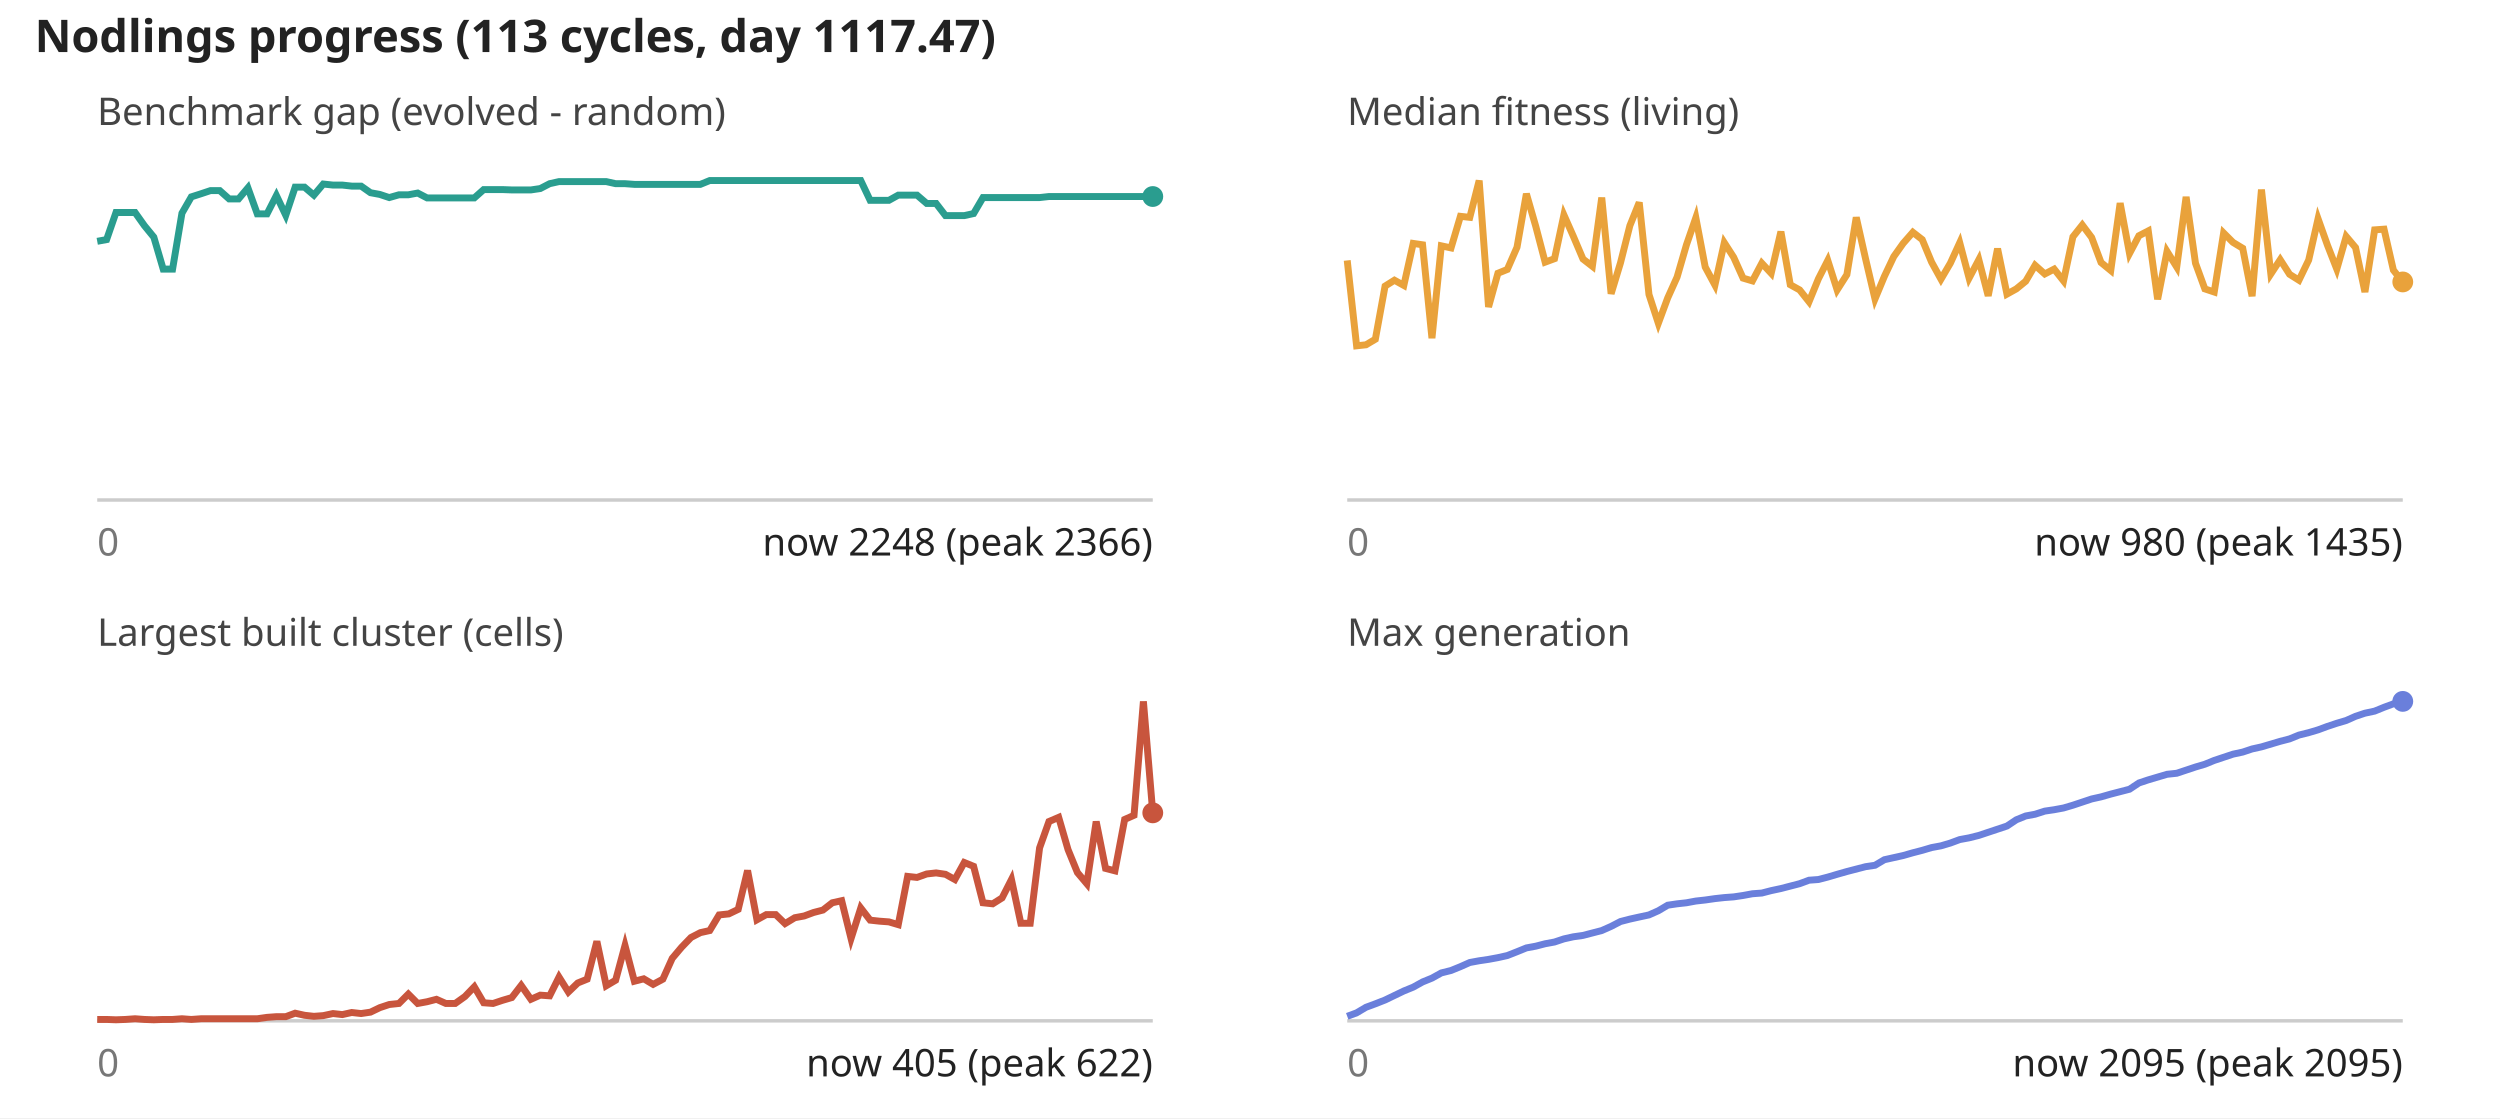
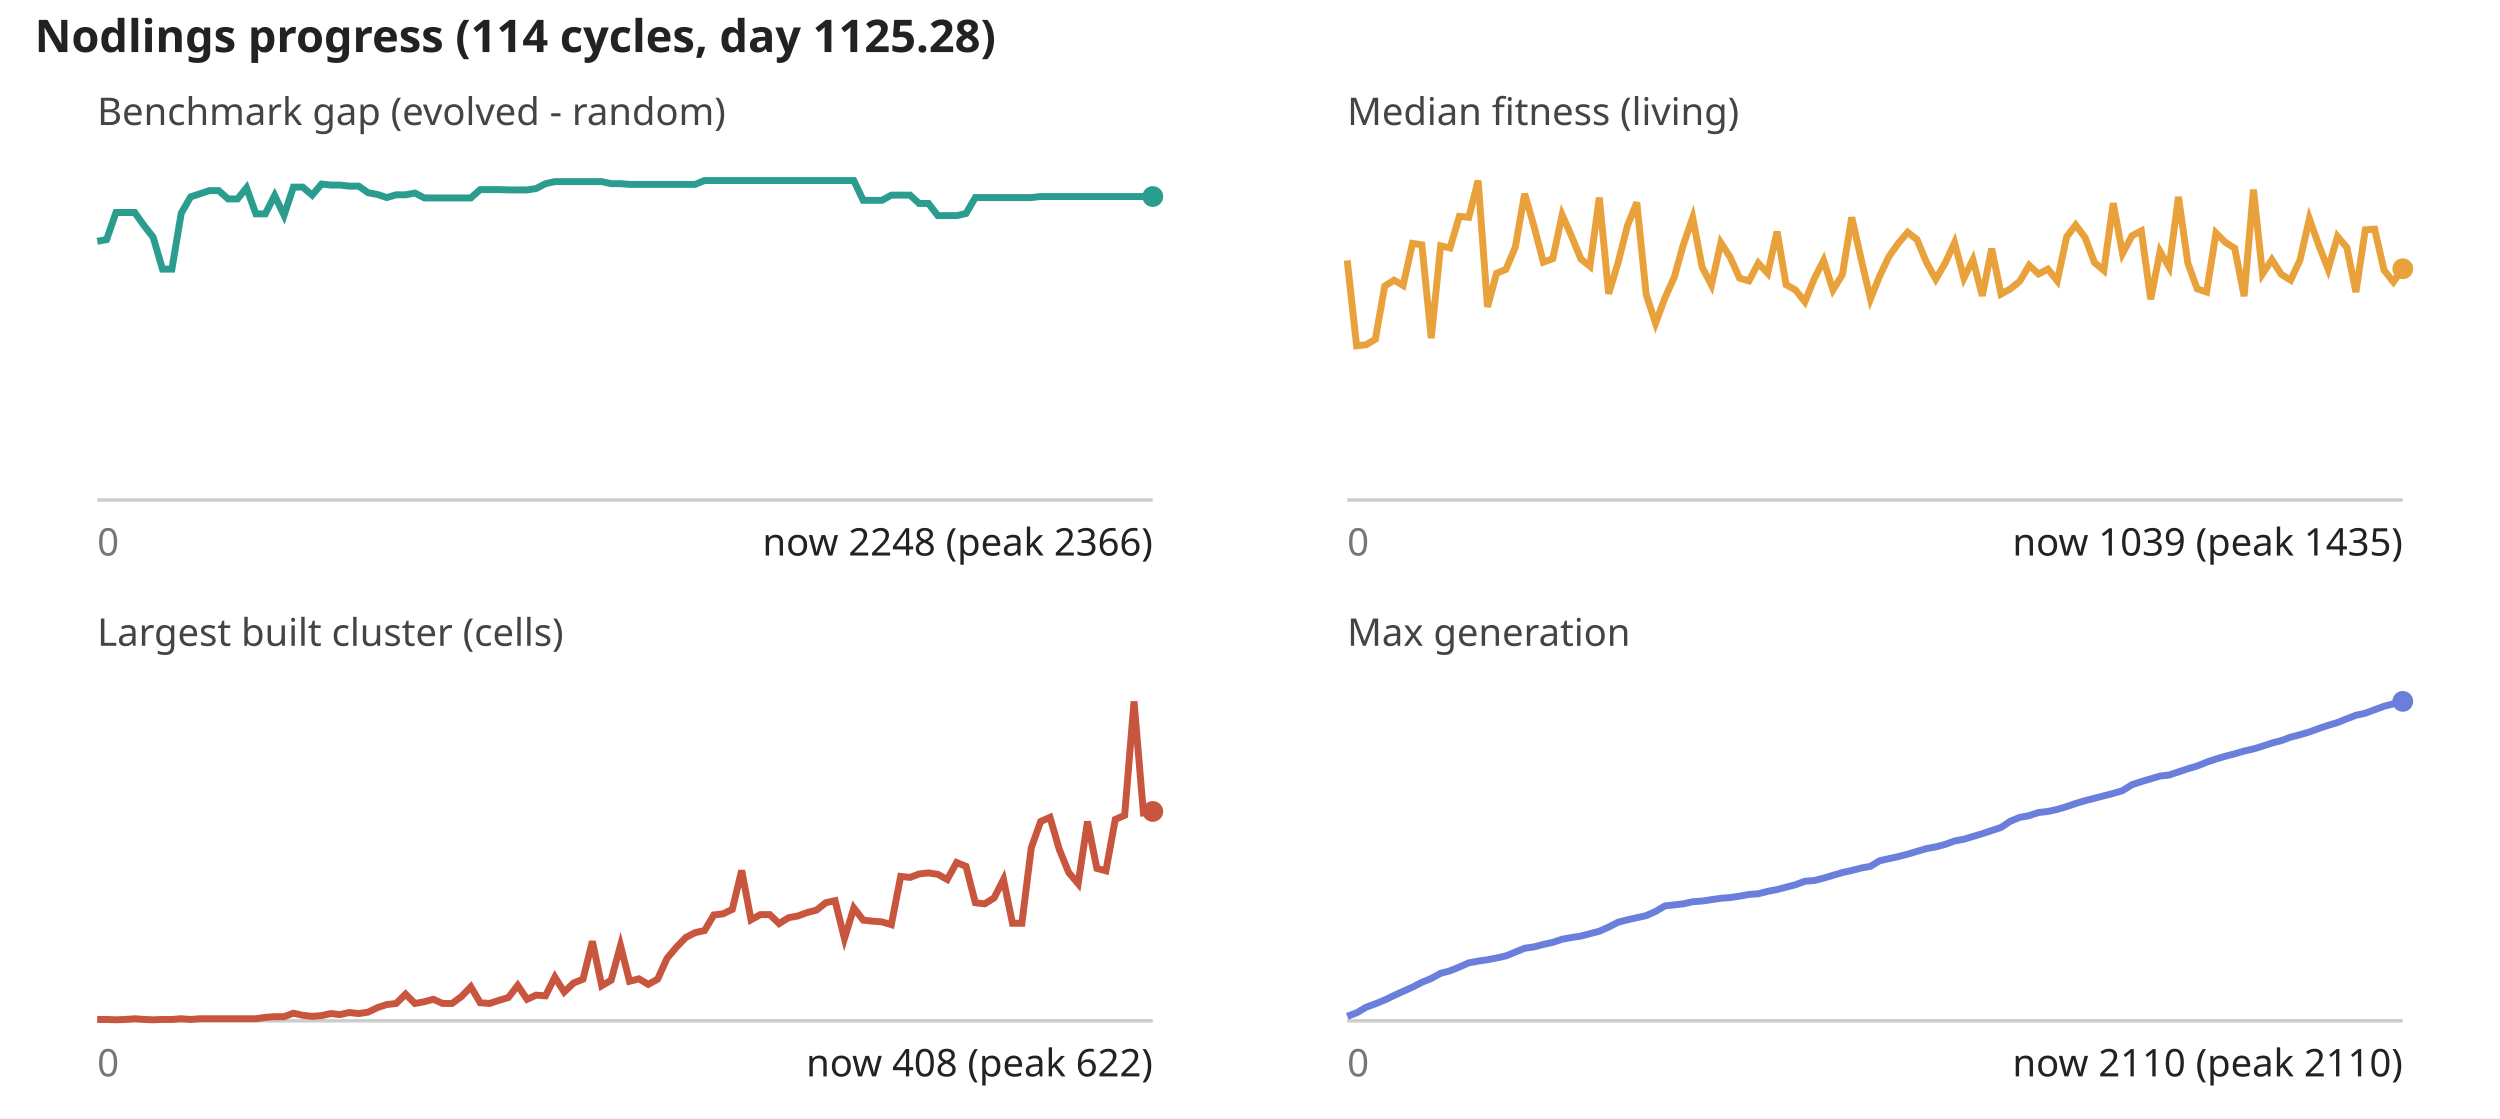
<svg xmlns="http://www.w3.org/2000/svg" viewBox="0 0 720 322" font-family="sans-serif" font-size="11">
  <rect width="100%" height="100%" fill="#fff" />
-   <text x="10" y="15" font-size="13" font-weight="bold" fill="#222">Nodlings progress (113 cycles, day 1117.47)</text>
+   <text x="10" y="15" font-size="13" font-weight="bold" fill="#222">Nodlings progress (114 cycles, day 1125.28)</text>
  <text x="28" y="36" fill="#444">Benchmark gap (evolved - random)</text>
  <line x1="28" y1="144" x2="332" y2="144" stroke="#ccc" />
-   <polyline fill="none" stroke="#2a9d8f" stroke-width="2" points="28.0,69.5 30.7,69.0 33.4,61.2 36.1,61.2 38.9,61.2 41.6,65.0 44.3,68.3 47.0,77.5 49.7,77.5 52.4,61.4 55.1,56.7 57.9,55.8 60.6,54.9 63.3,54.9 66.0,57.3 68.7,57.3 71.4,54.1 74.1,61.6 76.9,61.6 79.6,56.3 82.3,62.0 85.0,53.9 87.7,53.9 90.4,56.2 93.1,53.0 95.9,53.3 98.6,53.3 101.3,53.6 104.0,53.6 106.7,55.5 109.4,56.0 112.1,56.9 114.9,56.1 117.6,56.1 120.3,55.6 123.0,57.0 125.7,57.0 128.4,57.0 131.1,57.0 133.9,57.0 136.6,57.0 139.3,54.6 142.0,54.6 144.7,54.6 147.4,54.7 150.1,54.7 152.9,54.7 155.6,54.3 158.3,52.9 161.0,52.3 163.7,52.3 166.4,52.3 169.1,52.3 171.9,52.3 174.6,52.3 177.3,52.9 180.0,52.9 182.7,53.1 185.4,53.1 188.1,53.1 190.9,53.1 193.6,53.1 196.3,53.1 199.0,53.1 201.7,53.1 204.4,52.0 207.1,52.0 209.9,52.0 212.6,52.0 215.3,52.0 218.0,52.0 220.7,52.0 223.4,52.0 226.1,52.0 228.9,52.0 231.6,52.0 234.3,52.0 237.0,52.0 239.7,52.0 242.4,52.0 245.1,52.0 247.9,52.0 250.6,57.7 253.3,57.7 256.0,57.7 258.7,56.2 261.4,56.2 264.1,56.2 266.9,58.6 269.6,58.6 272.3,62.1 275.0,62.1 277.7,62.1 280.4,61.5 283.1,56.9 285.9,56.9 288.6,56.9 291.3,56.9 294.0,56.9 296.7,56.9 299.4,56.9 302.1,56.6 304.9,56.6 307.6,56.6 310.3,56.6 313.0,56.6 315.7,56.6 318.4,56.6 321.1,56.6 323.9,56.6 326.6,56.6 329.3,56.6 332.0,56.6" />
+   <polyline fill="none" stroke="#2a9d8f" stroke-width="2" points="28.0,69.5 30.7,69.0 33.4,61.2 36.1,61.2 38.8,61.2 41.5,65.0 44.1,68.3 46.8,77.5 49.5,77.5 52.2,61.4 54.9,56.7 57.6,55.8 60.3,54.9 63.0,54.9 65.7,57.3 68.4,57.3 71.0,54.1 73.7,61.6 76.4,61.6 79.1,56.3 81.8,62.0 84.5,53.9 87.2,53.9 89.9,56.2 92.6,53.0 95.3,53.3 97.9,53.3 100.6,53.6 103.3,53.6 106.0,55.5 108.7,56.0 111.4,56.9 114.1,56.1 116.8,56.1 119.5,55.6 122.2,57.0 124.8,57.0 127.5,57.0 130.2,57.0 132.9,57.0 135.6,57.0 138.3,54.6 141.0,54.6 143.7,54.6 146.4,54.7 149.1,54.7 151.8,54.7 154.4,54.3 157.1,52.9 159.8,52.3 162.5,52.3 165.2,52.3 167.9,52.3 170.6,52.3 173.3,52.3 176.0,52.9 178.7,52.9 181.3,53.1 184.0,53.1 186.7,53.1 189.4,53.1 192.1,53.1 194.8,53.1 197.5,53.1 200.2,53.1 202.9,52.0 205.6,52.0 208.2,52.0 210.9,52.0 213.6,52.0 216.3,52.0 219.0,52.0 221.7,52.0 224.4,52.0 227.1,52.0 229.8,52.0 232.5,52.0 235.2,52.0 237.8,52.0 240.5,52.0 243.2,52.0 245.9,52.0 248.6,57.7 251.3,57.7 254.0,57.7 256.7,56.2 259.4,56.2 262.1,56.2 264.7,58.6 267.4,58.6 270.1,62.1 272.8,62.1 275.5,62.1 278.2,61.5 280.9,56.9 283.6,56.9 286.3,56.9 289.0,56.9 291.6,56.9 294.3,56.9 297.0,56.9 299.7,56.6 302.4,56.6 305.1,56.6 307.8,56.6 310.5,56.6 313.2,56.6 315.9,56.6 318.5,56.6 321.2,56.6 323.9,56.6 326.6,56.6 329.3,56.6 332.0,56.6" />
  <circle cx="332.0" cy="56.6" r="3" fill="#2a9d8f" />
  <text x="28" y="160" fill="#777">0</text>
  <text x="332" y="160" text-anchor="end" fill="#222">now 2248 (peak 2366)</text>
  <text x="388" y="36" fill="#444">Median fitness (living)</text>
  <line x1="388" y1="144" x2="692" y2="144" stroke="#ccc" />
-   <polyline fill="none" stroke="#e9a23b" stroke-width="2" points="388.0,75.0 390.7,99.6 393.4,99.3 396.1,97.7 398.9,82.4 401.6,80.7 404.3,82.2 407.0,70.1 409.7,70.5 412.4,97.4 415.1,70.8 417.9,71.4 420.6,62.3 423.3,62.6 426.0,52.0 428.7,88.4 431.4,78.7 434.1,77.6 436.9,71.2 439.6,55.8 442.3,65.2 445.0,75.5 447.7,74.5 450.4,61.9 453.1,68.0 455.9,74.6 458.6,76.7 461.3,56.9 464.0,84.6 466.7,75.7 469.4,65.0 472.1,58.3 474.9,84.8 477.6,93.1 480.3,85.8 483.0,79.8 485.7,70.5 488.4,62.7 491.1,76.9 493.9,82.1 496.6,69.9 499.3,74.1 502.0,80.1 504.7,80.9 507.4,75.8 510.1,78.7 512.9,66.7 515.6,82.0 518.3,83.5 521.0,86.9 523.7,80.3 526.4,75.0 529.1,83.5 531.9,79.1 534.6,62.6 537.3,74.6 540.0,86.1 542.7,79.6 545.4,73.9 548.1,70.1 550.9,66.9 553.6,69.0 556.3,75.5 559.0,80.4 561.7,75.8 564.4,69.9 567.1,80.1 569.9,74.8 572.6,85.2 575.3,71.6 578.0,84.7 580.7,83.2 583.4,81.0 586.1,76.4 588.9,78.9 591.6,77.5 594.3,80.9 597.0,68.2 599.7,64.8 602.4,68.4 605.1,75.6 607.9,77.9 610.6,58.5 613.3,73.0 616.0,67.9 618.7,66.5 621.4,86.2 624.1,72.4 626.9,76.9 629.6,56.7 632.3,75.8 635.0,83.2 637.7,84.1 640.4,67.1 643.1,69.8 645.9,71.5 648.6,85.3 651.3,54.6 654.0,78.9 656.7,74.8 659.4,79.0 662.1,80.7 664.9,74.9 667.6,63.0 670.3,70.6 673.0,77.5 675.7,68.1 678.4,71.3 681.1,84.1 683.9,66.2 686.6,66.0 689.3,77.8 692.0,81.2" />
-   <circle cx="692.0" cy="81.2" r="3" fill="#e9a23b" />
+   <polyline fill="none" stroke="#e9a23b" stroke-width="2" points="388.0,75.0 390.7,99.6 393.4,99.3 396.1,97.7 398.8,82.4 401.5,80.7 404.1,82.2 406.8,70.1 409.5,70.5 412.2,97.4 414.9,70.8 417.6,71.4 420.3,62.3 423.0,62.6 425.7,52.0 428.4,88.4 431.0,78.7 433.7,77.6 436.4,71.2 439.1,55.8 441.8,65.2 444.5,75.5 447.2,74.5 449.9,61.9 452.6,68.0 455.3,74.6 457.9,76.7 460.6,56.9 463.3,84.6 466.0,75.7 468.7,65.0 471.4,58.3 474.1,84.8 476.8,93.1 479.5,85.8 482.2,79.8 484.8,70.5 487.5,62.7 490.2,76.9 492.9,82.1 495.6,69.9 498.3,74.1 501.0,80.1 503.7,80.9 506.4,75.8 509.1,78.7 511.8,66.7 514.4,82.0 517.1,83.5 519.8,86.9 522.5,80.3 525.2,75.0 527.9,83.5 530.6,79.1 533.3,62.6 536.0,74.6 538.7,86.1 541.3,79.6 544.0,73.9 546.7,70.1 549.4,66.9 552.1,69.0 554.8,75.5 557.5,80.4 560.2,75.8 562.9,69.9 565.6,80.1 568.2,74.8 570.9,85.2 573.6,71.6 576.3,84.7 579.0,83.2 581.7,81.0 584.4,76.4 587.1,78.9 589.8,77.5 592.5,80.9 595.2,68.2 597.8,64.8 600.5,68.4 603.2,75.6 605.9,77.9 608.6,58.5 611.3,73.0 614.0,67.9 616.7,66.5 619.4,86.2 622.1,72.4 624.7,76.9 627.4,56.7 630.1,75.8 632.8,83.2 635.5,84.1 638.2,67.1 640.9,69.8 643.6,71.5 646.3,85.3 649.0,54.6 651.6,78.9 654.3,74.8 657.0,79.0 659.7,80.7 662.4,74.9 665.1,63.0 667.8,70.6 670.5,77.5 673.2,68.1 675.9,71.3 678.5,84.1 681.2,66.2 683.9,66.0 686.6,77.8 689.3,81.2 692.0,77.4" />
+   <circle cx="692.0" cy="77.4" r="3" fill="#e9a23b" />
  <text x="388" y="160" fill="#777">0</text>
-   <text x="692" y="160" text-anchor="end" fill="#222">now 980 (peak 1435)</text>
+   <text x="692" y="160" text-anchor="end" fill="#222">now 1039 (peak 1435)</text>
  <text x="28" y="186" fill="#444">Largest built cluster (cells)</text>
  <line x1="28" y1="294" x2="332" y2="294" stroke="#ccc" />
-   <polyline fill="none" stroke="#c8553d" stroke-width="2" points="28.0,293.6 30.7,293.6 33.4,293.7 36.1,293.6 38.9,293.4 41.6,293.6 44.3,293.7 47.0,293.6 49.7,293.6 52.4,293.4 55.1,293.6 57.9,293.4 60.6,293.4 63.3,293.4 66.0,293.4 68.7,293.4 71.4,293.4 74.1,293.4 76.9,293.0 79.6,292.8 82.3,292.8 85.0,291.8 87.7,292.4 90.4,292.7 93.1,292.5 95.9,291.9 98.6,292.2 101.3,291.6 104.0,291.9 106.7,291.5 109.4,290.2 112.1,289.3 114.9,289.0 117.6,286.3 120.3,289.0 123.0,288.5 125.7,287.8 128.4,289.0 131.1,289.0 133.9,287.0 136.6,284.2 139.3,288.8 142.0,289.0 144.7,288.1 147.4,287.3 150.1,283.8 152.9,287.8 155.6,286.6 158.3,286.8 161.0,281.4 163.7,285.7 166.4,283.1 169.1,282.0 171.9,271.1 174.6,283.9 177.3,282.3 180.0,272.3 182.7,282.6 185.4,281.9 188.1,283.5 190.9,282.0 193.6,276.0 196.3,272.8 199.0,270.0 201.7,268.6 204.4,268.0 207.1,263.5 209.9,263.2 212.6,261.9 215.3,250.7 218.0,264.9 220.7,263.4 223.4,263.4 226.1,266.0 228.9,264.3 231.6,263.8 234.3,262.8 237.0,262.1 239.7,260.0 242.4,259.4 245.1,270.3 247.9,261.5 250.6,265.0 253.3,265.3 256.0,265.5 258.7,266.3 261.4,252.4 264.1,252.7 266.9,251.7 269.6,251.4 272.3,251.8 275.0,253.3 277.7,248.4 280.4,249.5 283.1,260.0 285.9,260.3 288.6,258.6 291.3,253.3 294.0,265.9 296.7,265.9 299.4,244.2 302.1,236.6 304.9,235.4 307.6,244.7 310.3,251.3 313.0,254.5 315.7,236.6 318.4,250.1 321.1,250.8 323.9,236.0 326.6,234.8 329.3,202.0 332.0,234.1" />
-   <circle cx="332.0" cy="234.1" r="3" fill="#c8553d" />
+   <polyline fill="none" stroke="#c8553d" stroke-width="2" points="28.0,293.6 30.7,293.6 33.4,293.7 36.1,293.6 38.8,293.4 41.5,293.6 44.1,293.7 46.8,293.6 49.5,293.6 52.2,293.4 54.9,293.6 57.6,293.4 60.3,293.4 63.0,293.4 65.7,293.4 68.4,293.4 71.0,293.4 73.7,293.4 76.4,293.0 79.1,292.8 81.8,292.8 84.5,291.8 87.2,292.4 89.9,292.7 92.6,292.5 95.3,291.9 97.9,292.2 100.6,291.6 103.3,291.9 106.0,291.5 108.7,290.2 111.4,289.3 114.1,289.0 116.8,286.3 119.5,289.0 122.2,288.5 124.8,287.8 127.5,289.0 130.2,289.0 132.9,287.0 135.6,284.2 138.3,288.8 141.0,289.0 143.7,288.1 146.4,287.3 149.1,283.8 151.8,287.8 154.4,286.6 157.1,286.8 159.8,281.4 162.5,285.7 165.2,283.1 167.9,282.0 170.6,271.1 173.3,283.9 176.0,282.3 178.7,272.3 181.3,282.6 184.0,281.9 186.7,283.5 189.4,282.0 192.1,276.0 194.8,272.8 197.5,270.0 200.2,268.6 202.9,268.0 205.6,263.5 208.2,263.2 210.9,261.9 213.6,250.7 216.3,264.9 219.0,263.4 221.7,263.4 224.4,266.0 227.1,264.3 229.8,263.8 232.5,262.8 235.2,262.1 237.8,260.0 240.5,259.4 243.2,270.3 245.9,261.5 248.6,265.0 251.3,265.3 254.0,265.5 256.7,266.3 259.4,252.4 262.1,252.7 264.7,251.7 267.4,251.4 270.1,251.8 272.8,253.3 275.5,248.4 278.2,249.5 280.9,260.0 283.6,260.3 286.3,258.6 289.0,253.3 291.6,265.9 294.3,265.9 297.0,244.2 299.7,236.6 302.4,235.4 305.1,244.7 307.8,251.3 310.5,254.5 313.2,236.6 315.9,250.1 318.5,250.8 321.2,236.0 323.9,234.8 326.6,202.0 329.3,234.1 332.0,233.7" />
+   <circle cx="332.0" cy="233.7" r="3" fill="#c8553d" />
  <text x="28" y="310" fill="#777">0</text>
-   <text x="332" y="310" text-anchor="end" fill="#222">now 405 (peak 622)</text>
+   <text x="332" y="310" text-anchor="end" fill="#222">now 408 (peak 622)</text>
  <text x="388" y="186" fill="#444">Max generation</text>
  <line x1="388" y1="294" x2="692" y2="294" stroke="#ccc" />
-   <polyline fill="none" stroke="#6a7fdb" stroke-width="2" points="388.0,292.7 390.7,291.7 393.4,290.1 396.1,289.1 398.9,288.0 401.6,286.7 404.3,285.4 407.0,284.3 409.7,282.8 412.4,281.7 415.1,280.2 417.9,279.5 420.6,278.4 423.3,277.2 426.0,276.7 428.7,276.3 431.4,275.8 434.1,275.2 436.9,274.1 439.6,273.0 442.3,272.5 445.0,271.8 447.7,271.3 450.4,270.4 453.1,269.8 455.9,269.4 458.6,268.7 461.3,268.0 464.0,266.8 466.7,265.4 469.4,264.7 472.1,264.1 474.9,263.5 477.6,262.3 480.3,260.7 483.0,260.3 485.7,260.0 488.4,259.5 491.1,259.2 493.9,258.8 496.6,258.5 499.3,258.3 502.0,257.9 504.7,257.4 507.4,257.2 510.1,256.5 512.9,255.9 515.6,255.2 518.3,254.5 521.0,253.5 523.7,253.3 526.4,252.6 529.1,251.8 531.9,251.0 534.6,250.3 537.3,249.6 540.0,249.2 542.7,247.6 545.4,247.0 548.1,246.4 550.9,245.6 553.6,244.9 556.3,244.1 559.0,243.6 561.7,242.8 564.4,241.8 567.1,241.3 569.9,240.6 572.6,239.7 575.3,238.8 578.0,237.9 580.7,236.1 583.4,235.0 586.1,234.5 588.9,233.6 591.6,233.2 594.3,232.7 597.0,231.9 599.7,231.0 602.4,230.1 605.1,229.5 607.9,228.7 610.6,228.0 613.3,227.3 616.0,225.5 618.7,224.6 621.4,223.8 624.1,223.0 626.9,222.7 629.6,221.8 632.3,220.9 635.0,220.1 637.7,219.0 640.4,218.1 643.1,217.2 645.9,216.6 648.6,215.7 651.3,215.1 654.0,214.3 656.7,213.5 659.4,212.8 662.1,211.7 664.9,211.0 667.6,210.2 670.3,209.2 673.0,208.3 675.7,207.5 678.4,206.3 681.1,205.4 683.9,204.8 686.6,203.7 689.3,202.7 692.0,202.0" />
+   <polyline fill="none" stroke="#6a7fdb" stroke-width="2" points="388.0,292.7 390.7,291.7 393.4,290.1 396.1,289.1 398.8,288.0 401.5,286.7 404.1,285.5 406.8,284.3 409.5,282.9 412.2,281.8 414.9,280.3 417.6,279.6 420.3,278.5 423.0,277.3 425.7,276.8 428.4,276.4 431.0,275.9 433.7,275.3 436.4,274.2 439.1,273.1 441.8,272.7 444.5,272.0 447.2,271.4 449.9,270.5 452.6,270.0 455.3,269.6 457.9,268.9 460.6,268.2 463.3,267.0 466.0,265.6 468.7,264.9 471.4,264.3 474.1,263.7 476.8,262.5 479.5,260.9 482.2,260.6 484.8,260.3 487.5,259.7 490.2,259.5 492.9,259.1 495.6,258.7 498.3,258.5 501.0,258.1 503.7,257.6 506.4,257.4 509.1,256.7 511.8,256.2 514.4,255.5 517.1,254.8 519.8,253.8 522.5,253.6 525.2,252.9 527.9,252.1 530.6,251.3 533.3,250.7 536.0,250.0 538.7,249.5 541.3,247.9 544.0,247.3 546.7,246.7 549.4,246.0 552.1,245.2 554.8,244.4 557.5,243.9 560.2,243.2 562.9,242.2 565.6,241.7 568.2,240.9 570.9,240.1 573.6,239.2 576.3,238.3 579.0,236.5 581.7,235.4 584.4,234.9 587.1,234.0 589.8,233.7 592.5,233.1 595.2,232.3 597.8,231.4 600.5,230.6 603.2,229.9 605.9,229.2 608.6,228.5 611.3,227.7 614.0,226.0 616.7,225.1 619.4,224.3 622.1,223.5 624.7,223.2 627.4,222.3 630.1,221.4 632.8,220.6 635.5,219.5 638.2,218.6 640.9,217.8 643.6,217.1 646.3,216.3 649.0,215.7 651.6,214.9 654.3,214.0 657.0,213.3 659.7,212.3 662.4,211.6 665.1,210.8 667.8,209.8 670.5,208.9 673.2,208.1 675.9,207.0 678.5,206.0 681.2,205.4 683.9,204.4 686.6,203.4 689.3,202.7 692.0,202.0" />
  <circle cx="692.0" cy="202.0" r="3" fill="#6a7fdb" />
  <text x="388" y="310" fill="#777">0</text>
-   <text x="692" y="310" text-anchor="end" fill="#222">now 2095 (peak 2095)</text>
+   <text x="692" y="310" text-anchor="end" fill="#222">now 2110 (peak 2110)</text>
</svg>
